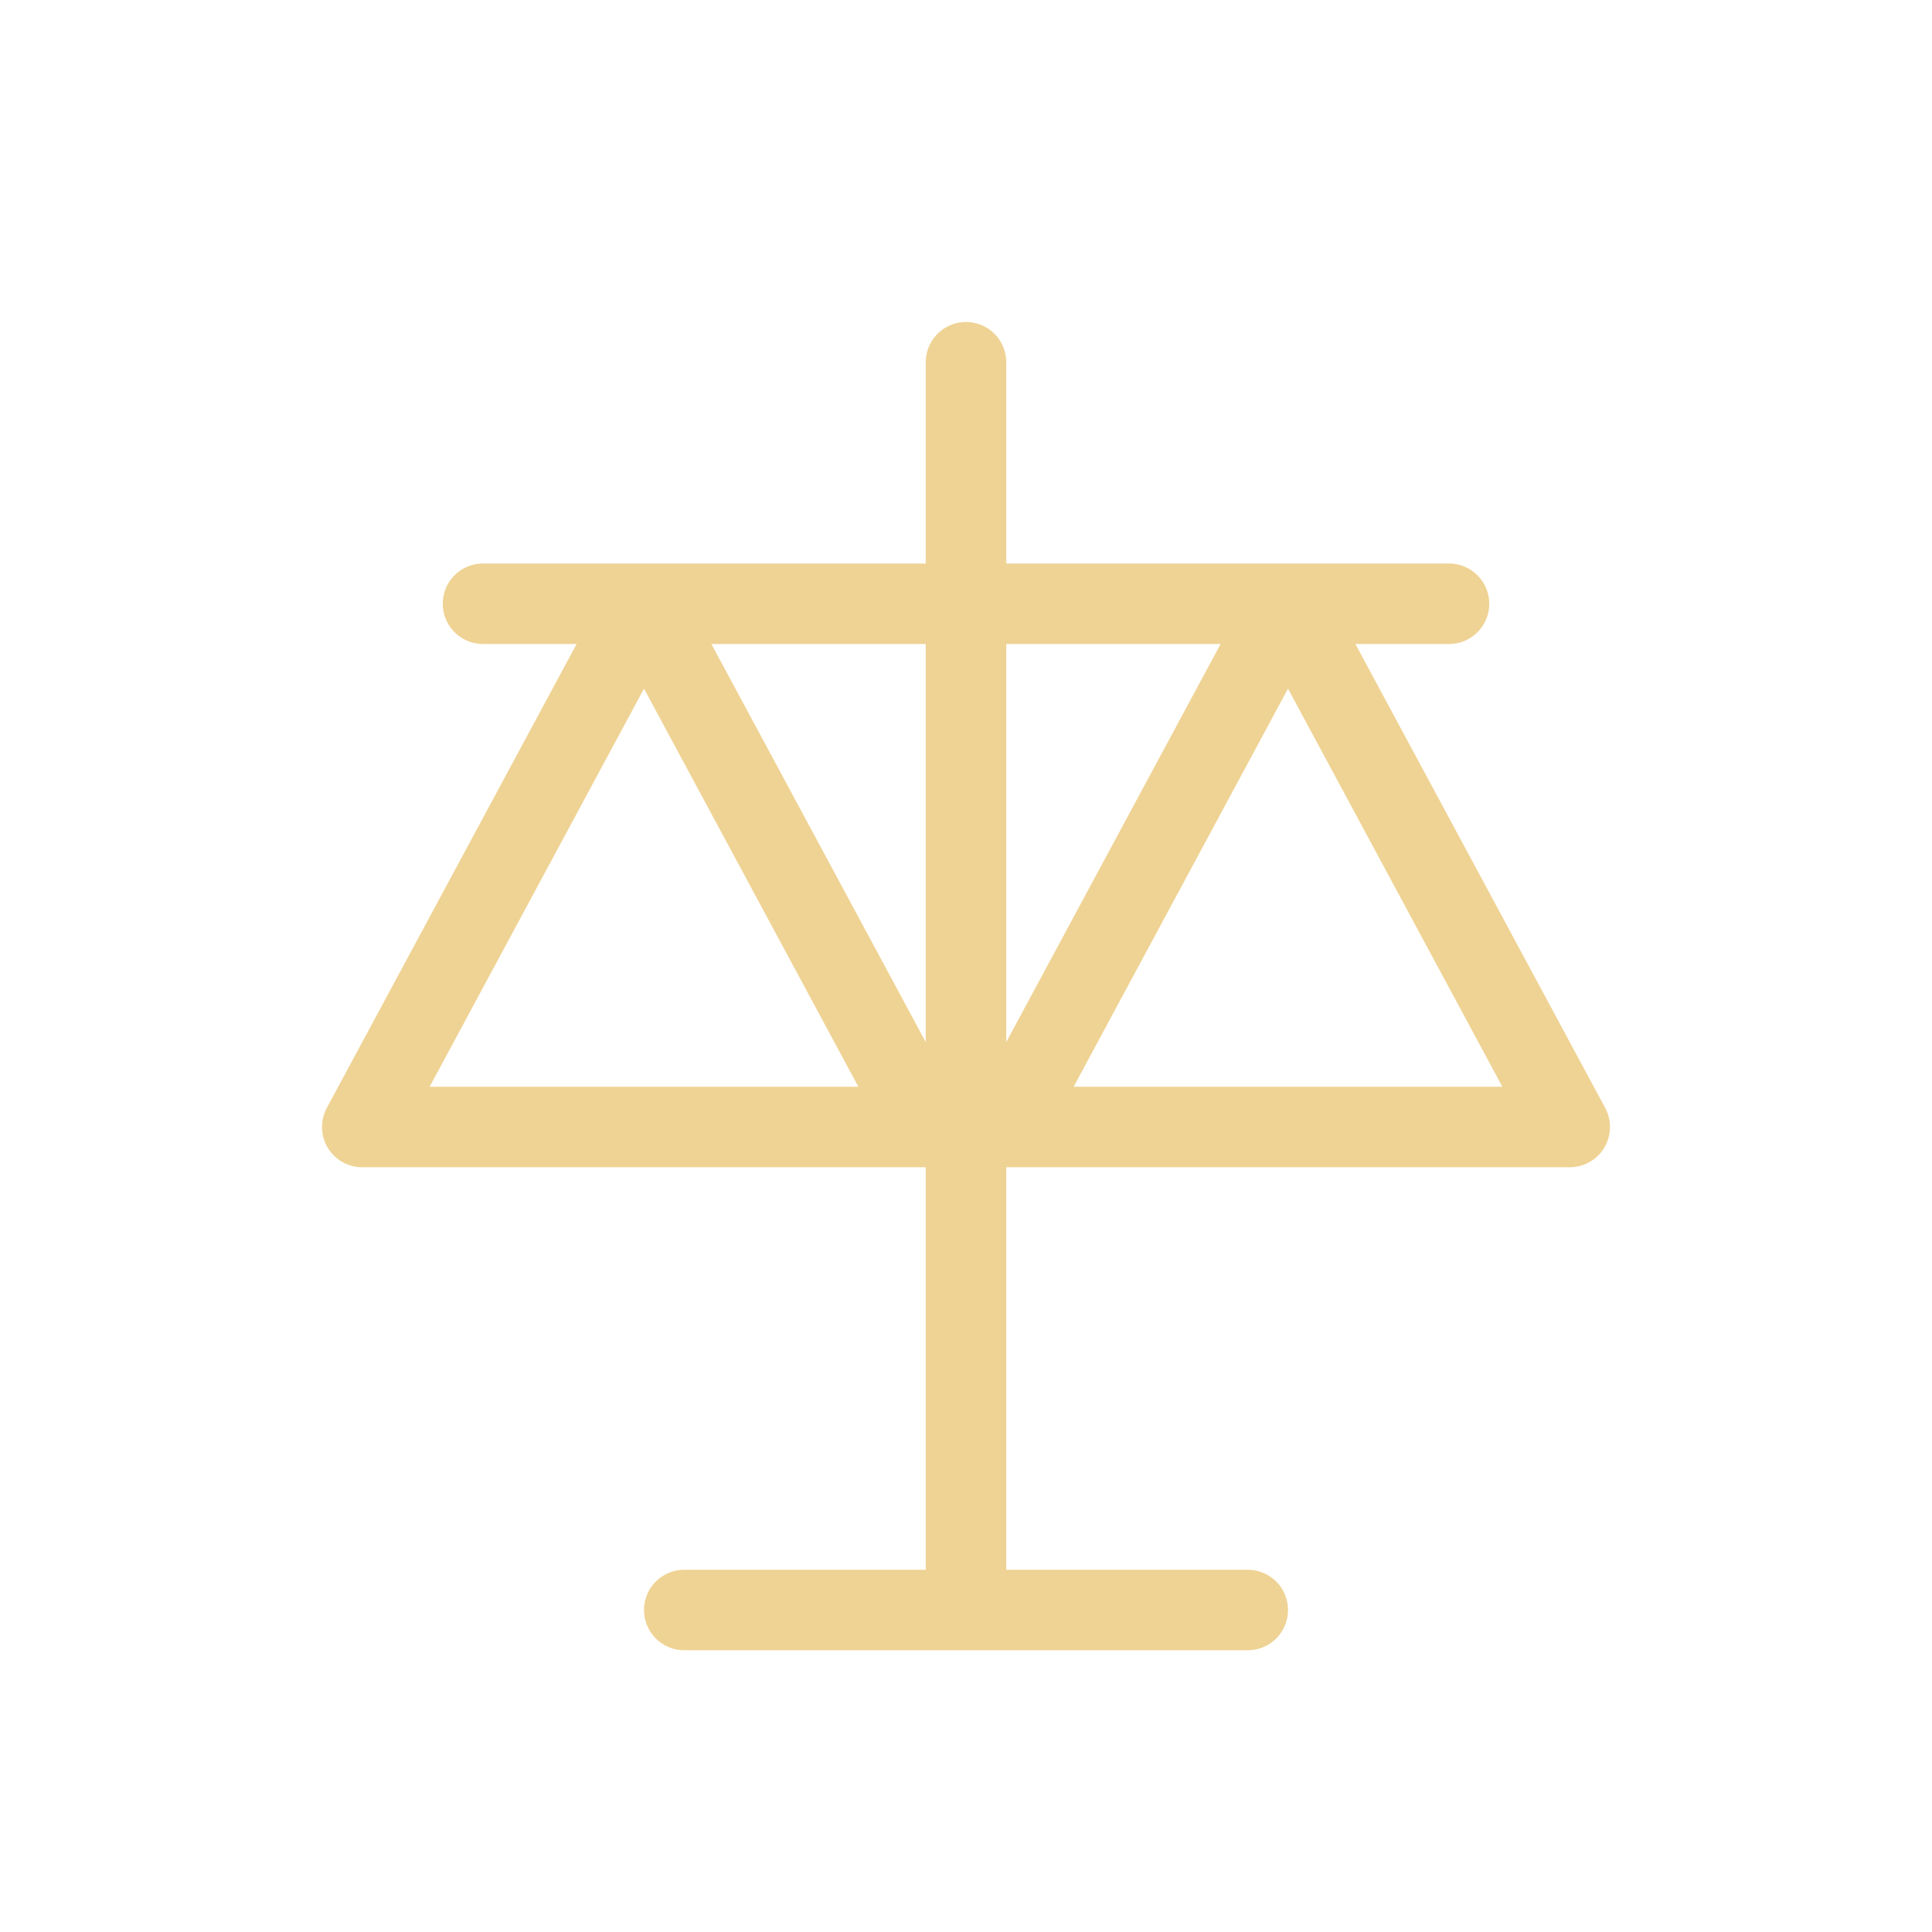
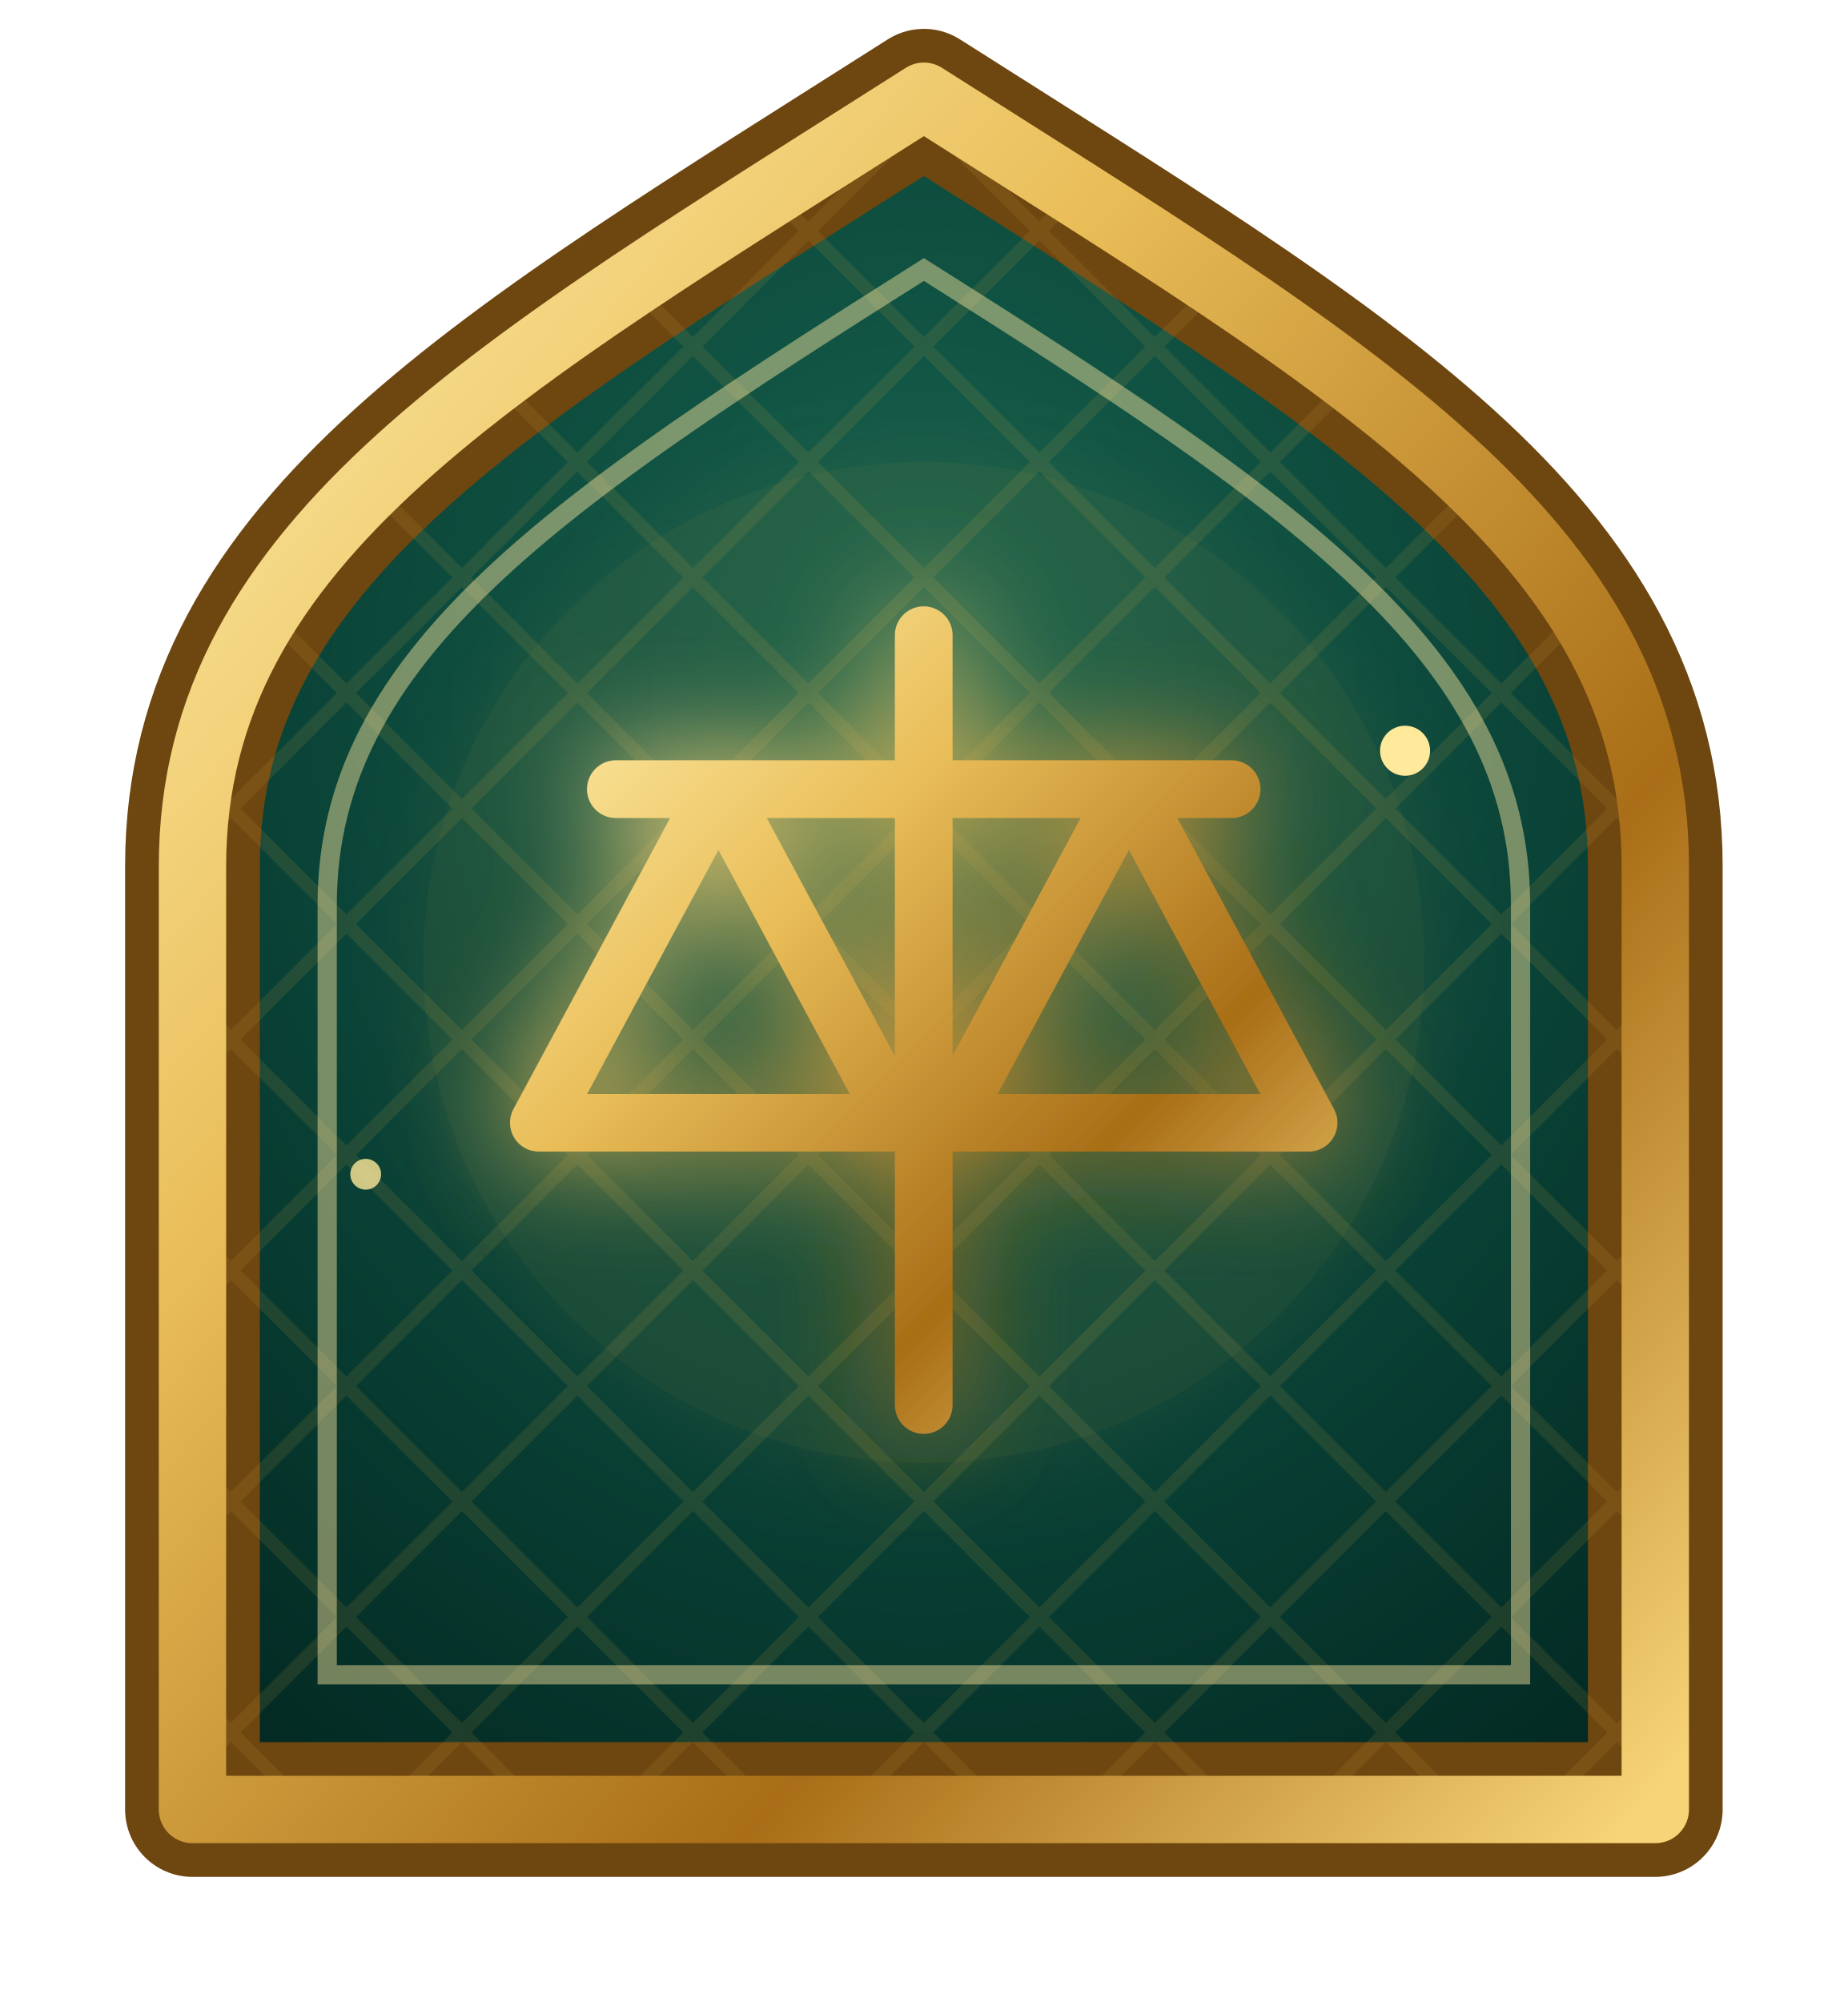
- <svg xmlns="http://www.w3.org/2000/svg" viewBox="0 0 48 48" fill="none" stroke="#efd394" stroke-width="2" stroke-linecap="round" stroke-linejoin="round">
-   <path d="M24 9v30M12 15h24M16 15l-7 13h14l-7-13Zm16 0-7 13h14l-7-13Z" />
-   <path d="M17 40h14" />
+ <svg xmlns="http://www.w3.org/2000/svg" viewBox="0 0 96 104" role="img" aria-hidden="true">
+   <defs>
+     <radialGradient id="emerald" cx="50%" cy="34%" r="76%">
+       <stop offset="0" stop-color="#17634f" />
+       <stop offset=".58" stop-color="#0a4337" />
+       <stop offset="1" stop-color="#032b24" />
+     </radialGradient>
+     <linearGradient id="gold" x1="0" y1="0" x2="1" y2="1">
+       <stop stop-color="#fff0ad" />
+       <stop offset=".34" stop-color="#e9bd58" />
+       <stop offset=".7" stop-color="#a96e17" />
+       <stop offset="1" stop-color="#f7d477" />
+     </linearGradient>
+     <filter id="glow" x="-40%" y="-40%" width="180%" height="180%">
+       <feGaussianBlur stdDeviation="2.2" result="b" />
+       <feMerge>
+         <feMergeNode in="b" />
+         <feMergeNode in="SourceGraphic" />
+       </feMerge>
+     </filter>
+     <pattern id="pattern" width="12" height="12" patternUnits="userSpaceOnUse">
+       <path d="M6 0 12 6 6 12 0 6Z" fill="none" stroke="#d9aa46" stroke-opacity=".12" stroke-width=".7" />
+     </pattern>
+   </defs>
+   <path d="M10 94V45C10 28 26 19 48 5c22 14 38 23 38 40v49Z" fill="url(#emerald)" stroke="#6e4610" stroke-width="7" stroke-linejoin="round" />
+   <path d="M10 94V45C10 28 26 19 48 5c22 14 38 23 38 40v49Z" fill="url(#pattern)" stroke="url(#gold)" stroke-width="3.5" stroke-linejoin="round" />
+   <path d="M17 87V47c0-13 12-21 31-33 19 12 31 20 31 33v40Z" fill="none" stroke="#ffe9a0" stroke-opacity=".45" />
+   <circle cx="48" cy="50" r="26" fill="#e2ad42" opacity=".08" filter="url(#glow)" />
+   <g transform="translate(16 21) scale(1.333)" fill="none" stroke="url(#gold)" stroke-width="2.25" stroke-linecap="round" stroke-linejoin="round" filter="url(#glow)">
+     <path d="M24 9v30M12 15h24M16 15l-7 13h14l-7-13Zm16 0-7 13h14l-7-13Z" />
+     <path d="M17 40h14" />
+   </g>
+   <circle cx="73" cy="39" r="1.3" fill="#ffe99a" />
+   <circle cx="19" cy="61" r=".8" fill="#ffe99a" opacity=".8" />
+   <path d="M31 96h34" stroke="url(#gold)" stroke-width="1.4" stroke-linecap="round" />
</svg>
